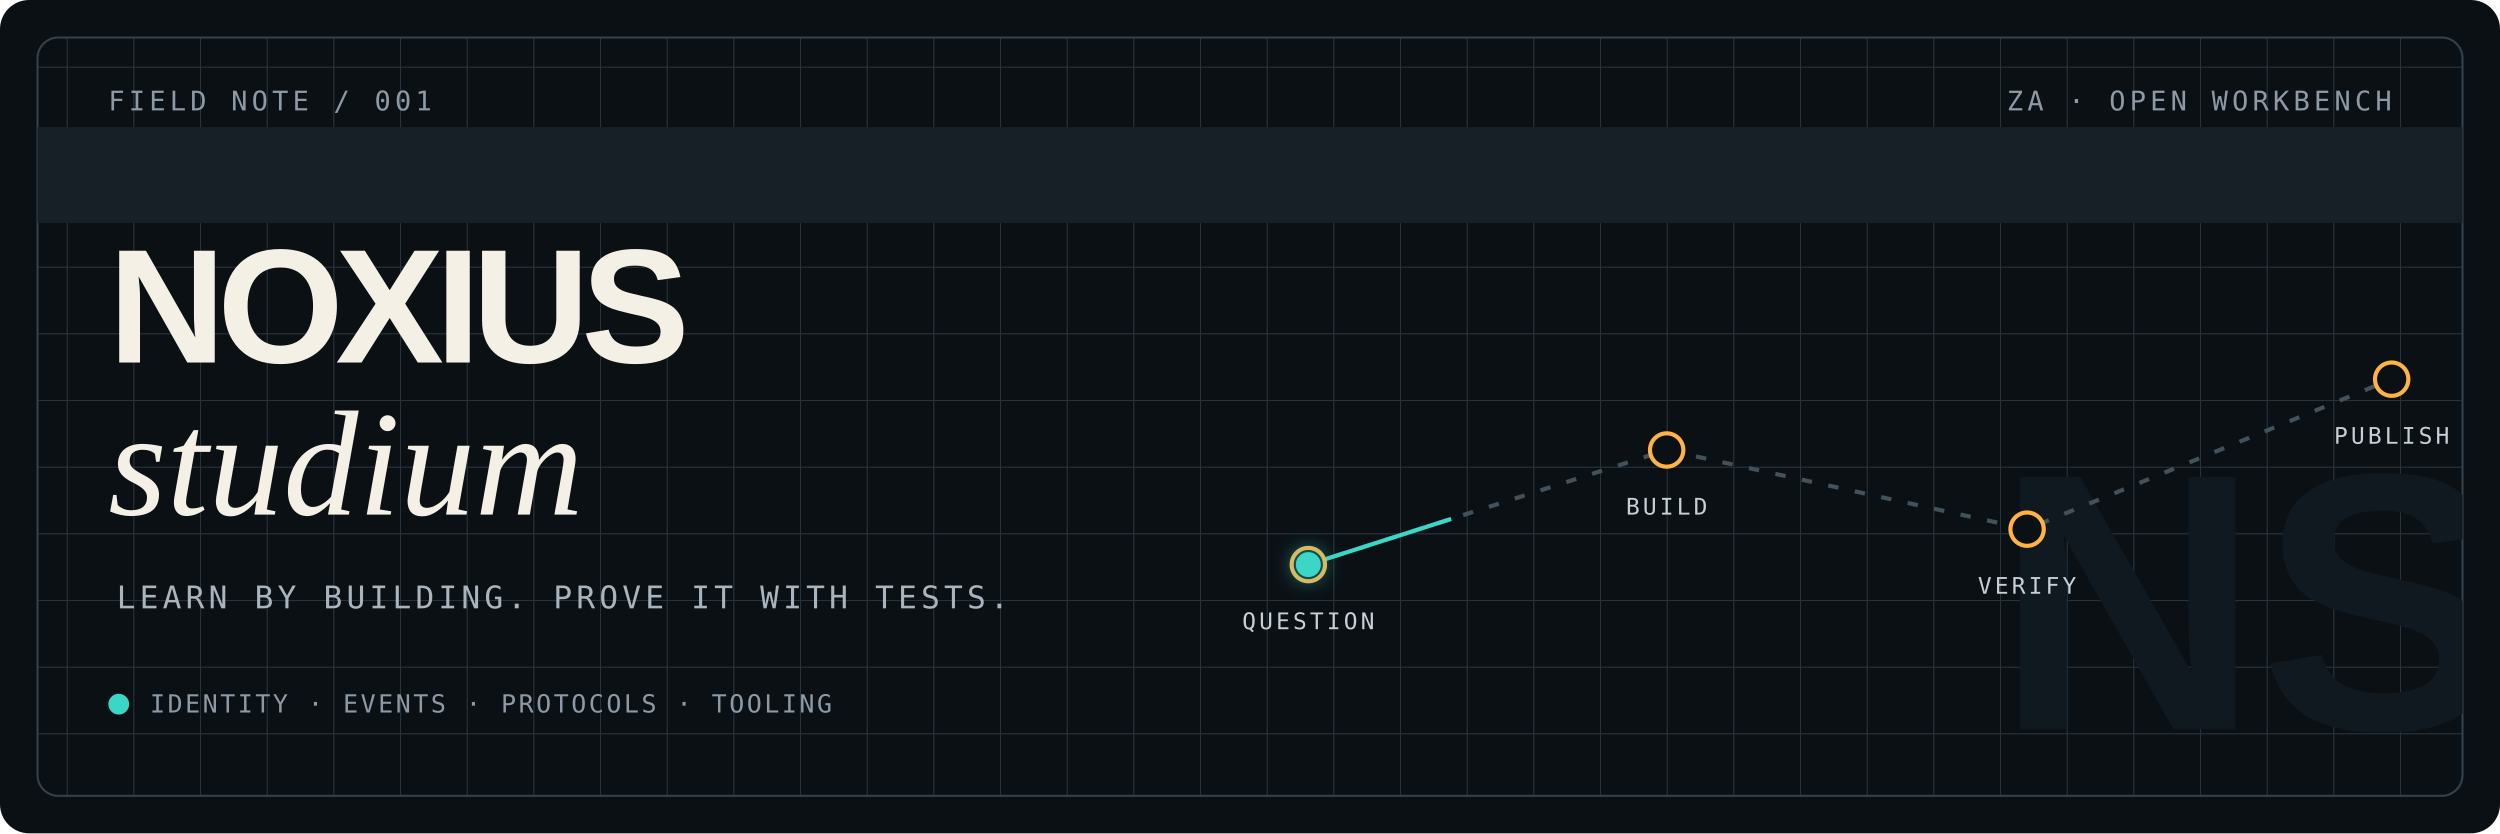
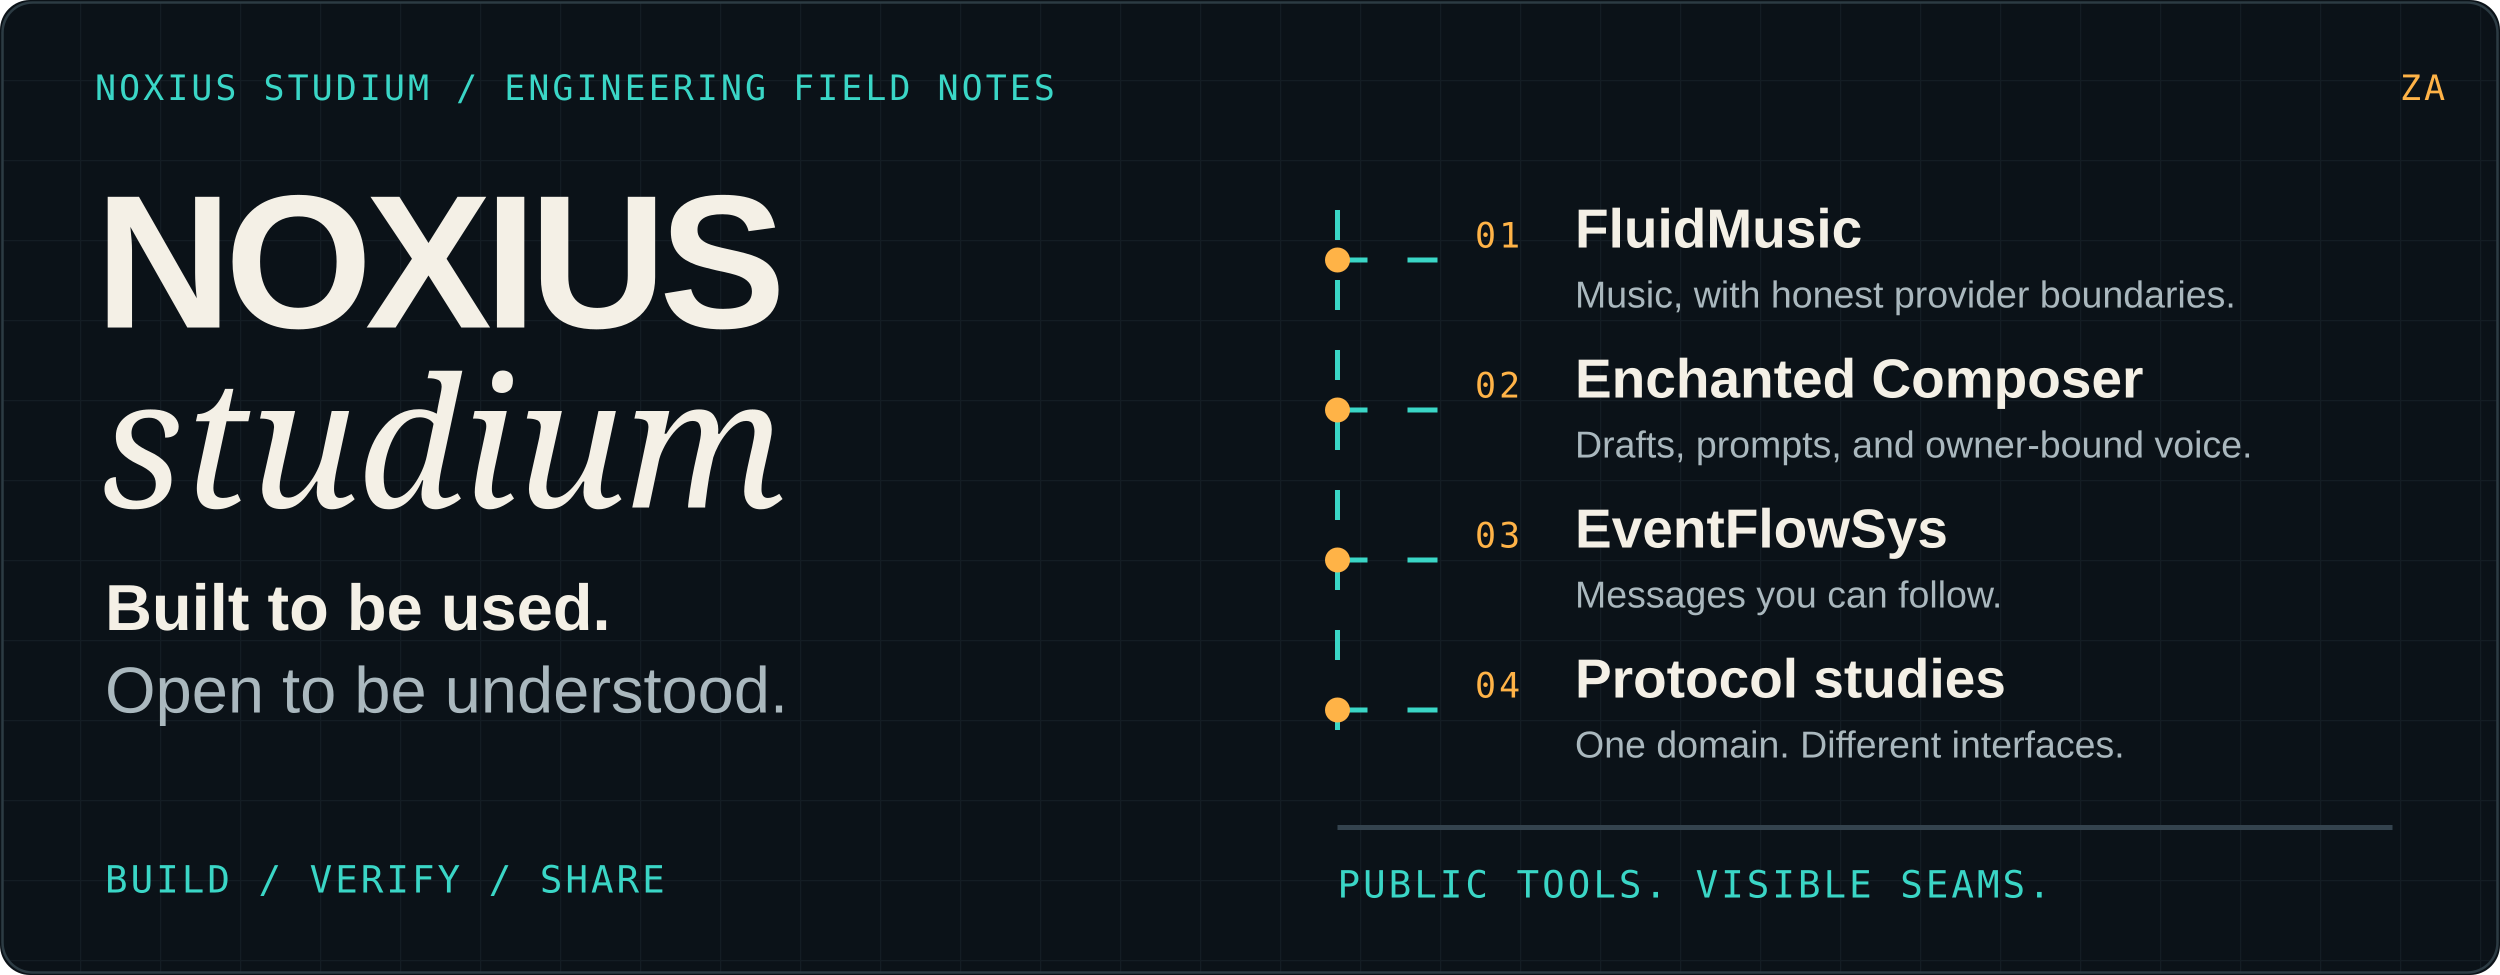
- <svg xmlns="http://www.w3.org/2000/svg" viewBox="0 0 1200 400" width="1200" height="400" role="img" aria-labelledby="title desc">
-   <style>
-     .scan{animation:scan 8s linear infinite}.dash{animation:dash 5s linear infinite}.pulse{animation:pulse 2.2s ease-in-out infinite}.traveler{animation:travel 5s cubic-bezier(.45,.05,.55,.95) infinite}
-     @keyframes scan{from{transform:translateX(-260px)}to{transform:translateX(1460px)}}
-     @keyframes dash{to{stroke-dashoffset:-620}}
-     @keyframes pulse{0%,100%{opacity:1}50%{opacity:.25}}
-     @keyframes travel{0%{transform:translate(0,0)}33%{transform:translate(172px,-55px)}66%{transform:translate(345px,-17px)}100%{transform:translate(520px,-89px)}}
-     @media(prefers-reduced-motion:reduce){.scan,.dash,.pulse,.traveler{animation:none}}
-   </style>
+ <svg xmlns="http://www.w3.org/2000/svg" viewBox="0 0 1000 390" width="1000" height="390" role="img" aria-labelledby="title desc">
+   <style>.flow{stroke-dasharray:12 16;animation:flow 5s linear infinite}.pulse{animation:pulse 3s ease-in-out infinite}.wave{transform-box:fill-box;transform-origin:center;animation:wave 1.8s ease-in-out infinite alternate}.wave:nth-child(3n){animation-delay:-.6s}.wave:nth-child(3n + 1){animation-delay:-1.2s}@keyframes flow{to{stroke-dashoffset:-140}}@keyframes pulse{50%{opacity:.4}}@keyframes wave{to{transform:scaleY(.35)}}@media(prefers-reduced-motion:reduce){.flow,.pulse,.wave{animation:none}}</style>
  <defs>
    <pattern id="grid" width="32" height="32" patternUnits="userSpaceOnUse">
-       <path d="M32 0H0V32" fill="none" stroke="#27323b" stroke-width="1" />
+       <path d="M32 0H0V32" fill="none" stroke="#26333b" stroke-opacity=".35" />
    </pattern>
-     <filter id="glow" x="-100%" y="-100%" width="300%" height="300%">
-       <feGaussianBlur stdDeviation="5" result="b" />
-       <feMerge>
-         <feMergeNode in="b" />
-         <feMergeNode in="SourceGraphic" />
-       </feMerge>
-     </filter>
-     <clipPath id="frame">
-       <rect x="18" y="18" width="1164" height="364" rx="10" />
-     </clipPath>
  </defs>
-   <rect width="1200" height="400" rx="14" fill="#0b1015" />
-   <rect x="18" y="18" width="1164" height="364" rx="10" fill="url(#grid)" stroke="#34414b" />
-   <g clip-path="url(#frame)">
-     <path d="M-40 84H1240" stroke="#172027" stroke-width="46" />
-     <rect class="scan" x="-260" y="61" width="260" height="46" fill="#1d2931" />
-     <text x="1080" y="350" text-anchor="middle" font-family="Arial,Helvetica,sans-serif" font-size="176" font-weight="800" fill="#111920">NS</text>
-   </g>
-   <g font-family="ui-monospace,SFMono-Regular,Consolas,monospace" fill="#8d9aa5" font-size="13" letter-spacing="2">
-     <text x="52" y="53">FIELD NOTE / 001</text>
-     <text x="1148" y="53" text-anchor="end">ZA · OPEN WORKBENCH</text>
-   </g>
-   <text x="52" y="174" font-family="Arial,Helvetica,sans-serif" font-size="78" font-weight="800" letter-spacing="-4" fill="#f4f0e6">NOXIUS</text>
-   <text x="52" y="247" font-family="Georgia,'Times New Roman',serif" font-size="72" font-style="italic" fill="#f4f0e6">studium</text>
-   <text x="56" y="292" font-family="ui-monospace,SFMono-Regular,Consolas,monospace" font-size="15" letter-spacing="2" fill="#aab4bc">LEARN BY BUILDING. PROVE IT WITH TESTS.</text>
-   <g transform="translate(52 342)" font-family="ui-monospace,SFMono-Regular,Consolas,monospace" font-size="12">
-     <circle class="pulse" cx="5" cy="-4" r="5" fill="#3ad6c6" />
-     <text x="20" fill="#8d9aa5" letter-spacing="1.2">IDENTITY · EVENTS · PROTOCOLS · TOOLING</text>
-   </g>
-   <path d="M628 271l172-55 173 38 175-72" fill="none" stroke="#43515b" stroke-width="2" stroke-dasharray="5 8" />
-   <path class="dash" d="M628 271l172-55 173 38 175-72" fill="none" stroke="#3ad6c6" stroke-width="2" stroke-dasharray="72 548" />
-   <g font-family="ui-monospace,SFMono-Regular,Consolas,monospace" font-size="11" letter-spacing="1.5" text-anchor="middle">
-     <g transform="translate(628 271)">
-       <circle r="8" fill="#0b1015" stroke="#ffb347" stroke-width="2" />
-       <text y="31" fill="#c7d0d7">QUESTION</text>
-     </g>
-     <g transform="translate(800 216)">
-       <circle r="8" fill="#0b1015" stroke="#ffb347" stroke-width="2" />
-       <text y="31" fill="#c7d0d7">BUILD</text>
-     </g>
-     <g transform="translate(973 254)">
-       <circle r="8" fill="#0b1015" stroke="#ffb347" stroke-width="2" />
-       <text y="31" fill="#c7d0d7">VERIFY</text>
-     </g>
-     <g transform="translate(1148 182)">
-       <circle r="8" fill="#0b1015" stroke="#ffb347" stroke-width="2" />
-       <text y="31" fill="#c7d0d7">PUBLISH</text>
-     </g>
-   </g>
-   <circle class="traveler" cx="628" cy="271" r="6" fill="#3ad6c6" filter="url(#glow)" />
+   <rect width="1000" height="390" rx="12" fill="#0b1218" />
+   <rect x="1" y="1" width="998" height="388" rx="12" fill="url(#grid)" stroke="#2c3b43" />
+   <text x="38" y="40" font-family="Consolas,monospace" font-size="14" font-weight="400" fill="#3ad6c6" letter-spacing="1.2">NOXIUS STUDIUM / ENGINEERING FIELD NOTES</text>
+   <text x="960" y="40" font-family="Consolas,monospace" font-size="14" font-weight="400" fill="#ffb347" letter-spacing="1.2">ZA</text>
+   <text x="38" y="131" font-family="Arial,Helvetica,sans-serif" font-size="76" font-weight="800" fill="#f4f0e6" letter-spacing="-3">NOXIUS</text>
+   <text x="40" y="203" font-family="Georgia,serif" font-size="72" font-weight="400" fill="#f4f0e6" font-style="italic">studium</text>
+   <text x="42" y="252" font-family="Arial,Helvetica,sans-serif" font-size="26" font-weight="600" fill="#f4f0e6">Built to be used.</text>
+   <text x="42" y="285" font-family="Arial,Helvetica,sans-serif" font-size="26" font-weight="400" fill="#aab8be">Open to be understood.</text>
+   <text x="42" y="357" font-family="Consolas,monospace" font-size="15" font-weight="400" fill="#3ad6c6" letter-spacing="1.2">BUILD / VERIFY / SHARE</text>
+   <path d="M535 84V294M535 104H577M535 164H577M535 224H577M535 284H577" fill="none" stroke="#3ad6c6" stroke-width="2" class="flow" />
+   <circle cx="535" cy="104" r="5" fill="#ffb347" />
+   <text x="590" y="99" font-family="Consolas,monospace" font-size="14" font-weight="400" fill="#ffb347" letter-spacing="1.2">01</text>
+   <text x="630" y="99" font-family="Arial,Helvetica,sans-serif" font-size="22" font-weight="600" fill="#f4f0e6">FluidMusic</text>
+   <text x="630" y="123" font-family="Arial,Helvetica,sans-serif" font-size="15" font-weight="400" fill="#aab8be">Music, with honest provider boundaries.</text>
+   <circle cx="535" cy="164" r="5" fill="#ffb347" />
+   <text x="590" y="159" font-family="Consolas,monospace" font-size="14" font-weight="400" fill="#ffb347" letter-spacing="1.2">02</text>
+   <text x="630" y="159" font-family="Arial,Helvetica,sans-serif" font-size="22" font-weight="600" fill="#f4f0e6">Enchanted Composer</text>
+   <text x="630" y="183" font-family="Arial,Helvetica,sans-serif" font-size="15" font-weight="400" fill="#aab8be">Drafts, prompts, and owner-bound voice.</text>
+   <circle cx="535" cy="224" r="5" fill="#ffb347" />
+   <text x="590" y="219" font-family="Consolas,monospace" font-size="14" font-weight="400" fill="#ffb347" letter-spacing="1.2">03</text>
+   <text x="630" y="219" font-family="Arial,Helvetica,sans-serif" font-size="22" font-weight="600" fill="#f4f0e6">EventFlowSys</text>
+   <text x="630" y="243" font-family="Arial,Helvetica,sans-serif" font-size="15" font-weight="400" fill="#aab8be">Messages you can follow.</text>
+   <circle cx="535" cy="284" r="5" fill="#ffb347" />
+   <text x="590" y="279" font-family="Consolas,monospace" font-size="14" font-weight="400" fill="#ffb347" letter-spacing="1.2">04</text>
+   <text x="630" y="279" font-family="Arial,Helvetica,sans-serif" font-size="22" font-weight="600" fill="#f4f0e6">Protocol studies</text>
+   <text x="630" y="303" font-family="Arial,Helvetica,sans-serif" font-size="15" font-weight="400" fill="#aab8be">One domain. Different interfaces.</text>
+   <path d="M535 331H957" fill="none" stroke="#34434e" stroke-width="2" class="" />
+   <text x="535" y="359" font-family="Consolas,monospace" font-size="15" font-weight="400" fill="#3ad6c6" letter-spacing="1.2">PUBLIC TOOLS. VISIBLE SEAMS.</text>
</svg>
